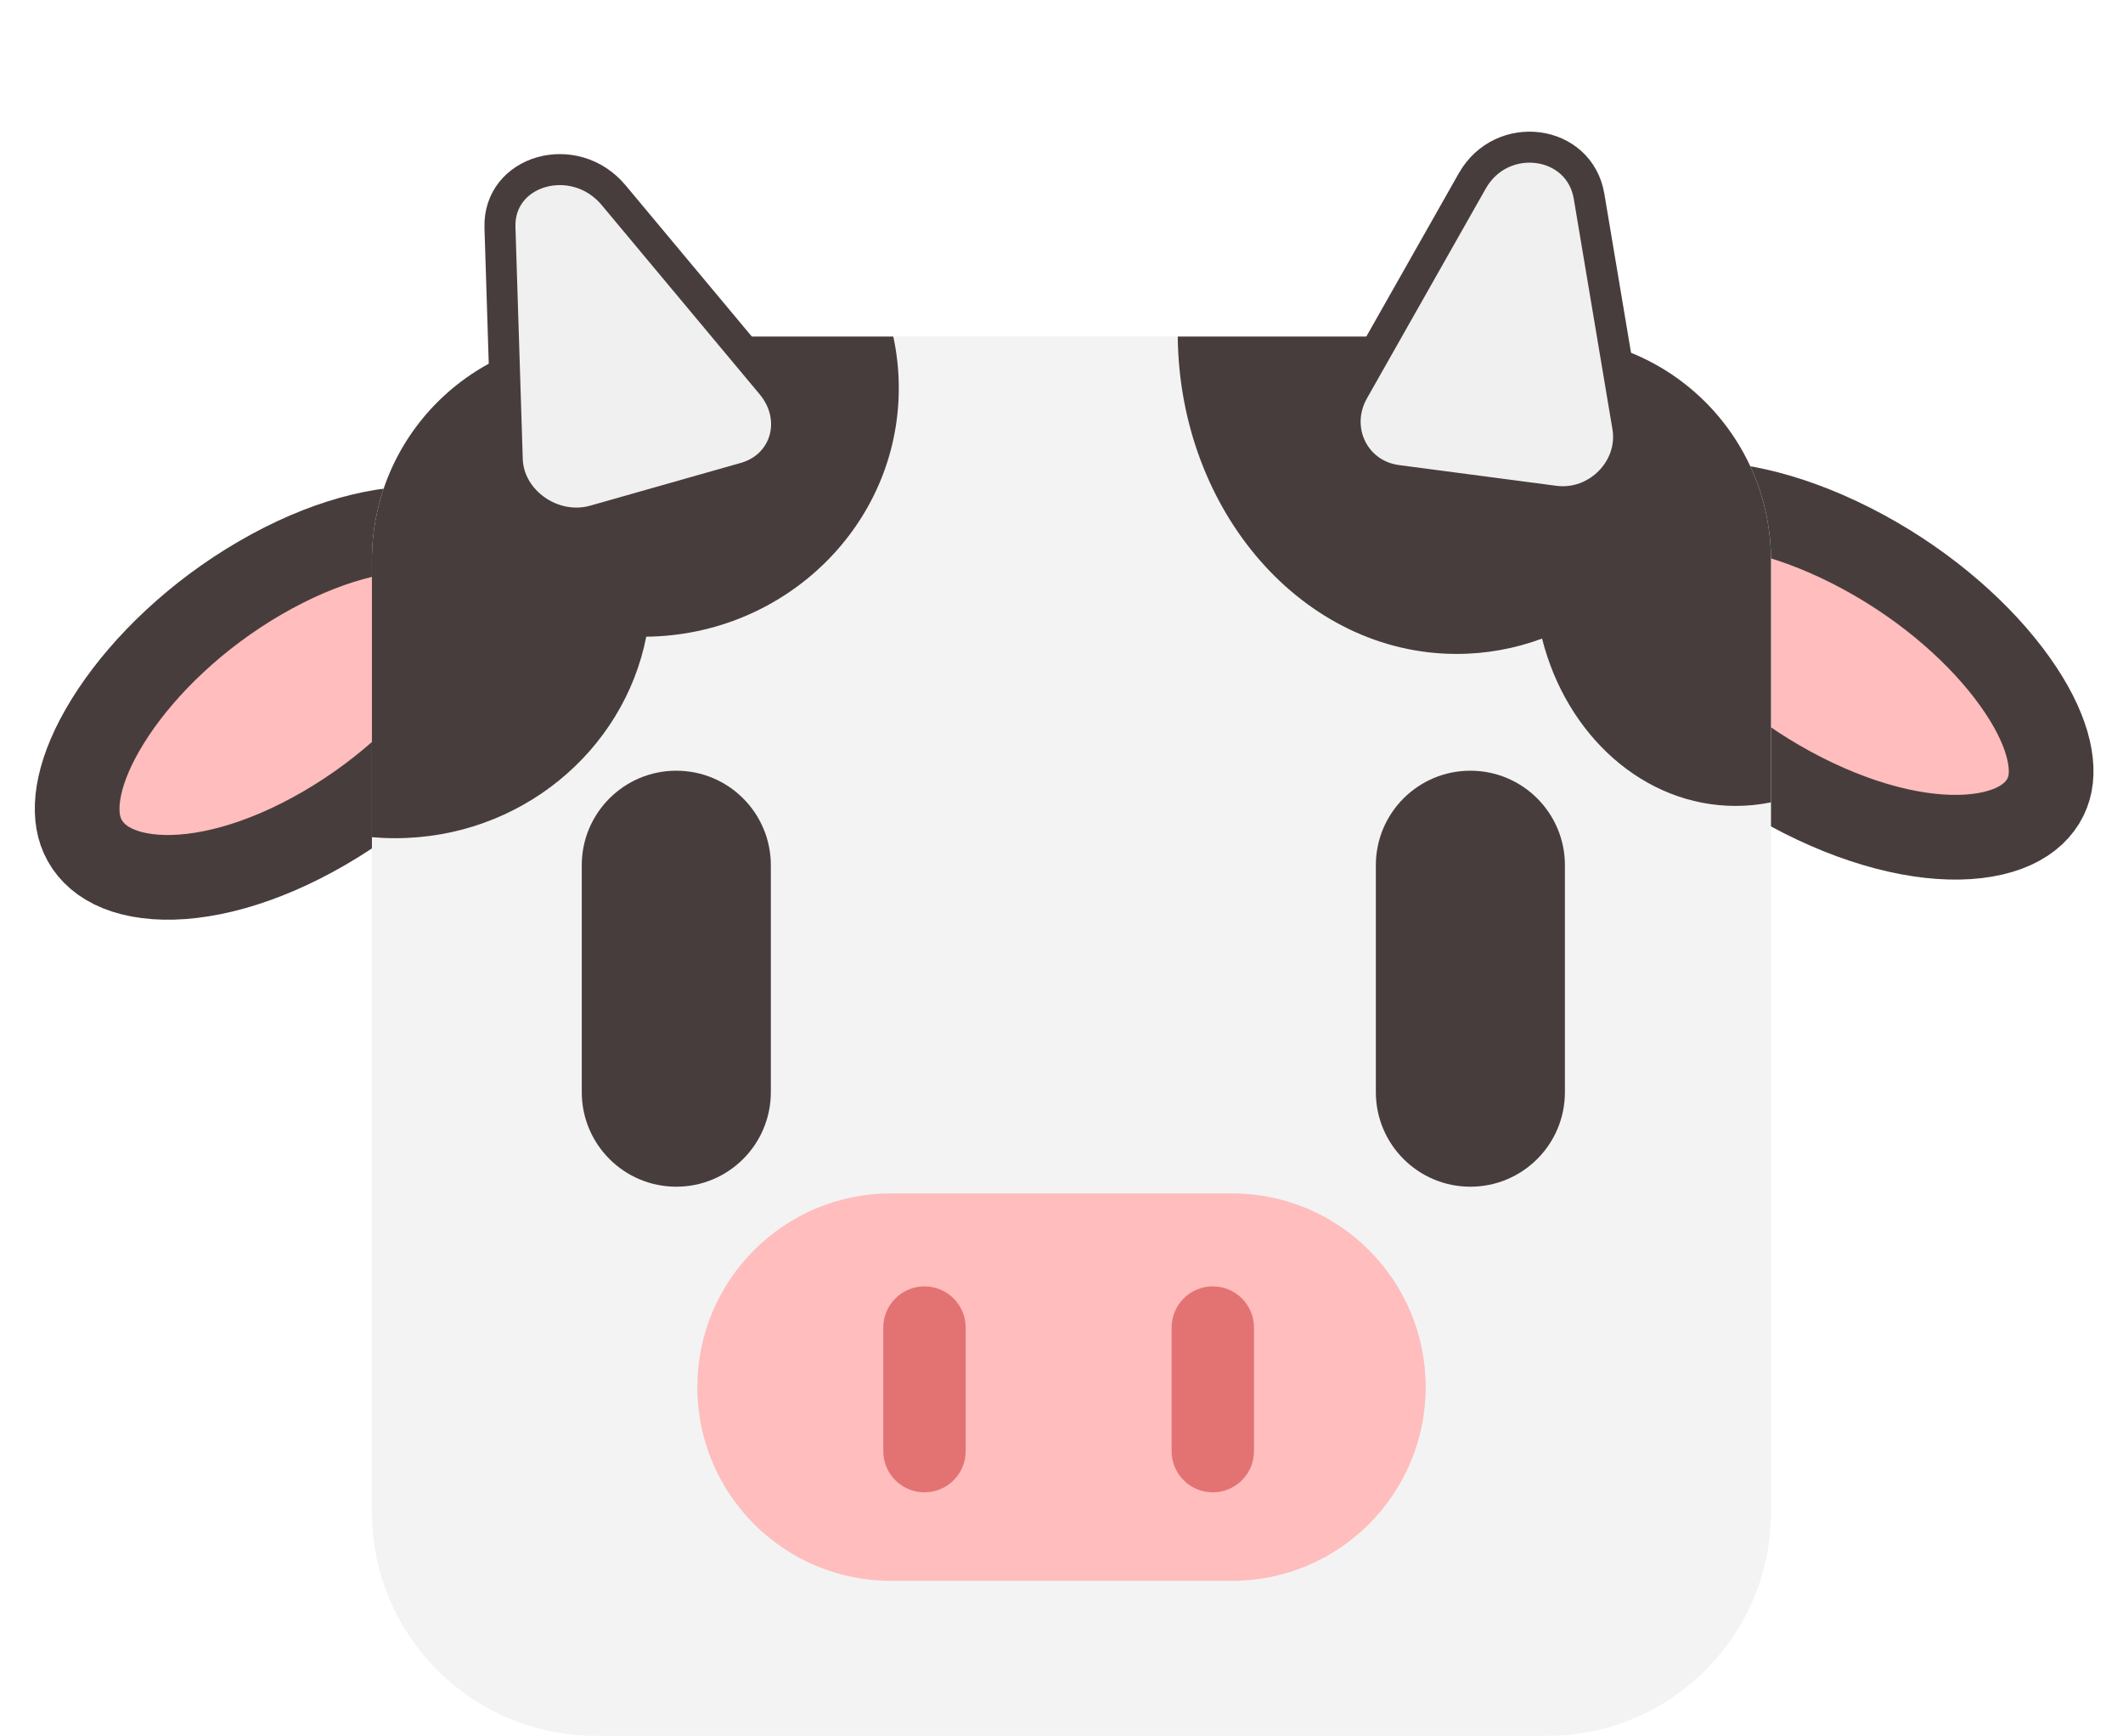
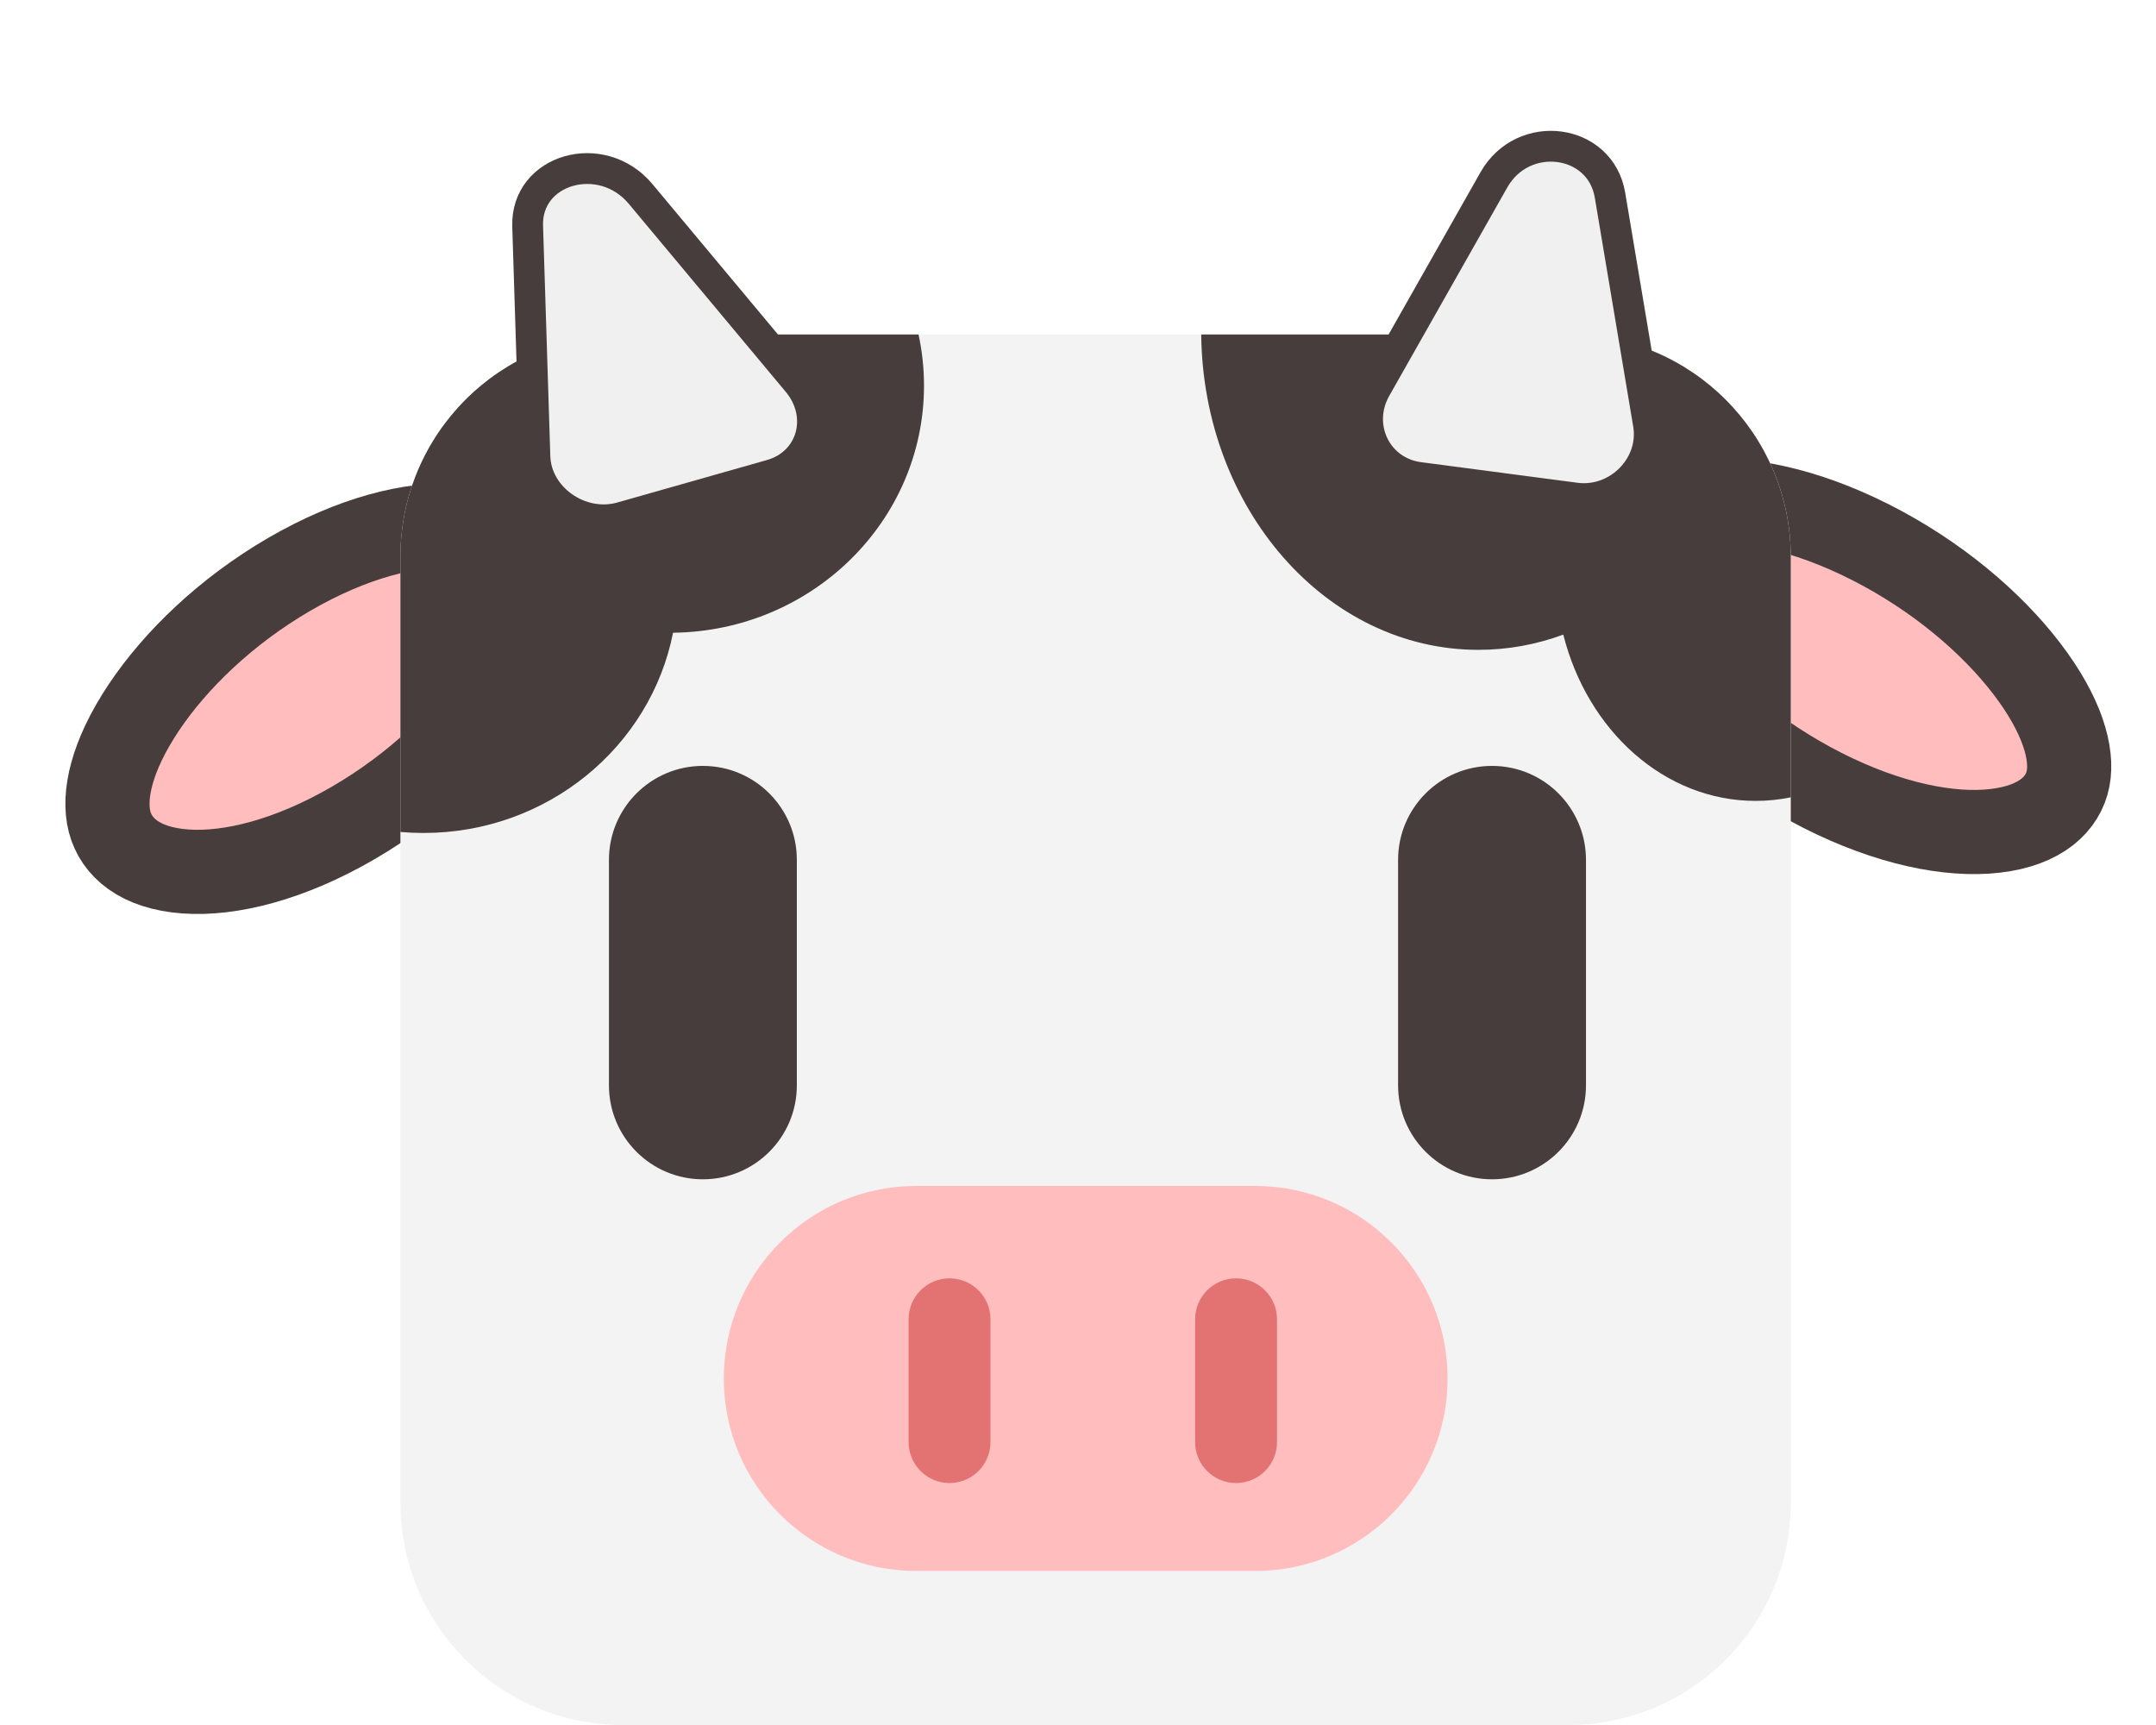
- <svg xmlns="http://www.w3.org/2000/svg" width="137" height="112" viewBox="0 0 137 112" fill="none">
-   <path d="M132.291 50.555C131.979 52.162 130.56 53.594 127.556 53.945C124.622 54.288 120.637 53.494 116.343 51.318C112.049 49.141 108.498 46.115 106.21 43.126C103.868 40.064 103.209 37.579 103.521 35.972C103.832 34.365 105.252 32.934 108.256 32.583C111.19 32.239 115.175 33.033 119.469 35.209C123.762 37.386 127.314 40.412 129.601 43.402C131.943 46.463 132.603 48.948 132.291 50.555Z" fill="#FFBDBD" stroke="#483D3D" stroke-width="5.465" />
-   <path d="M32.599 37.379C33.023 39.032 32.506 41.585 30.4 44.752C28.335 47.857 25.026 51.056 20.93 53.435C16.833 55.816 12.954 56.793 10.039 56.582C7.063 56.367 5.54 54.999 5.115 53.347C4.691 51.694 5.208 49.141 7.314 45.973C9.379 42.869 12.688 39.67 16.784 37.29C20.881 34.91 24.759 33.933 27.675 34.144C30.651 34.359 32.174 35.727 32.599 37.379Z" fill="#FFBDBD" stroke="#483D3D" stroke-width="5.465" />
-   <rect x="24" y="21.715" width="90.285" height="90.285" rx="14.445" fill="#F3F3F3" />
-   <rect x="37.542" y="49.728" width="12.201" height="26.841" rx="6.1" fill="#483D3D" />
-   <rect x="88.785" y="49.728" width="12.201" height="26.841" rx="6.1" fill="#483D3D" />
-   <rect x="45" y="77" width="47" height="25" rx="12.5" fill="#FFBDBD" />
-   <rect x="57" y="83" width="5.316" height="13.29" rx="2.658" fill="#E37373" />
-   <rect x="75.606" y="83" width="5.316" height="13.29" rx="2.658" fill="#E37373" />
-   <path fill-rule="evenodd" clip-rule="evenodd" d="M76.001 21.715C76.12 33.048 84.133 42.193 94 42.193C95.923 42.193 97.775 41.846 99.512 41.203C101.082 47.44 106.079 52 112 52C112.779 52 113.543 51.921 114.284 51.769V36.161C114.284 28.183 107.817 21.715 99.839 21.715H76.001Z" fill="#483D3D" />
-   <path fill-rule="evenodd" clip-rule="evenodd" d="M58 25.042C58 33.835 50.723 40.976 41.704 41.082C40.243 48.488 33.543 54.083 25.5 54.083C24.994 54.083 24.494 54.061 24 54.018V36.161C24 28.183 30.467 21.715 38.445 21.715H57.645C57.878 22.788 58 23.901 58 25.042Z" fill="#483D3D" />
-   <path d="M32.263 14.677C32.146 10.964 37.071 9.566 39.599 12.594L49.792 24.803C51.622 26.995 50.748 30.071 48.08 30.829L38.358 33.589C35.69 34.347 32.819 32.334 32.735 29.646L32.263 14.677Z" fill="#F0F0F0" stroke="#483D3D" stroke-width="2" />
-   <path d="M95.006 11.677C96.907 8.32 101.927 8.981 102.545 12.67L105.04 27.536C105.494 30.241 103.069 32.701 100.306 32.337L90.149 30.999C87.386 30.635 85.949 27.667 87.343 25.205L95.006 11.677Z" fill="#F0F0F0" stroke="#483D3D" stroke-width="2" />
+ <svg xmlns="http://www.w3.org/2000/svg" width="140" height="112" viewBox="0 0 140 112" fill="none">
+   <path d="M134.291 50.555C133.979 52.162 132.56 53.594 129.556 53.945C126.622 54.288 122.637 53.494 118.343 51.318C114.049 49.141 110.498 46.115 108.21 43.126C105.868 40.064 105.209 37.579 105.521 35.972C105.832 34.365 107.252 32.934 110.256 32.583C113.19 32.239 117.175 33.033 121.469 35.209C125.762 37.386 129.314 40.412 131.601 43.402C133.943 46.463 134.603 48.948 134.291 50.555Z" fill="#FFBDBD" stroke="#483D3D" stroke-width="5.465" />
+   <path d="M34.599 37.379C35.023 39.032 34.506 41.585 32.4 44.752C30.335 47.857 27.026 51.056 22.93 53.435C18.833 55.816 14.954 56.793 12.039 56.582C9.063 56.367 7.54 54.999 7.115 53.347C6.691 51.694 7.208 49.141 9.314 45.973C11.379 42.869 14.688 39.67 18.784 37.29C22.881 34.91 26.759 33.933 29.675 34.144C32.651 34.359 34.174 35.727 34.599 37.379Z" fill="#FFBDBD" stroke="#483D3D" stroke-width="5.465" />
+   <rect x="26" y="21.715" width="90.285" height="90.285" rx="14.445" fill="#F3F3F3" />
+   <rect x="39.542" y="49.728" width="12.201" height="26.841" rx="6.1" fill="#483D3D" />
+   <rect x="90.785" y="49.728" width="12.201" height="26.841" rx="6.1" fill="#483D3D" />
+   <rect x="47" y="77" width="47" height="25" rx="12.5" fill="#FFBDBD" />
+   <rect x="59" y="83" width="5.316" height="13.29" rx="2.658" fill="#E37373" />
+   <rect x="77.606" y="83" width="5.316" height="13.29" rx="2.658" fill="#E37373" />
+   <path fill-rule="evenodd" clip-rule="evenodd" d="M78.001 21.715C78.12 33.048 86.133 42.193 96 42.193C97.923 42.193 99.775 41.846 101.512 41.203C103.082 47.44 108.079 52 114 52C114.779 52 115.543 51.921 116.284 51.769V36.161C116.284 28.183 109.817 21.715 101.839 21.715H78.001Z" fill="#483D3D" />
+   <path fill-rule="evenodd" clip-rule="evenodd" d="M60 25.042C60 33.835 52.723 40.976 43.704 41.082C42.243 48.488 35.543 54.083 27.5 54.083C26.994 54.083 26.494 54.061 26 54.018V36.161C26 28.183 32.467 21.715 40.445 21.715H59.645C59.878 22.788 60 23.901 60 25.042Z" fill="#483D3D" />
+   <path d="M34.263 14.677C34.146 10.964 39.071 9.566 41.599 12.594L51.792 24.803C53.622 26.995 52.748 30.071 50.08 30.829L40.358 33.589C37.69 34.347 34.819 32.334 34.735 29.646L34.263 14.677Z" fill="#F0F0F0" stroke="#483D3D" stroke-width="2" />
+   <path d="M97.006 11.677C98.907 8.32 103.927 8.981 104.545 12.67L107.04 27.536C107.494 30.241 105.069 32.701 102.306 32.337L92.149 30.999C89.386 30.635 87.949 27.667 89.343 25.205L97.006 11.677Z" fill="#F0F0F0" stroke="#483D3D" stroke-width="2" />
</svg>
